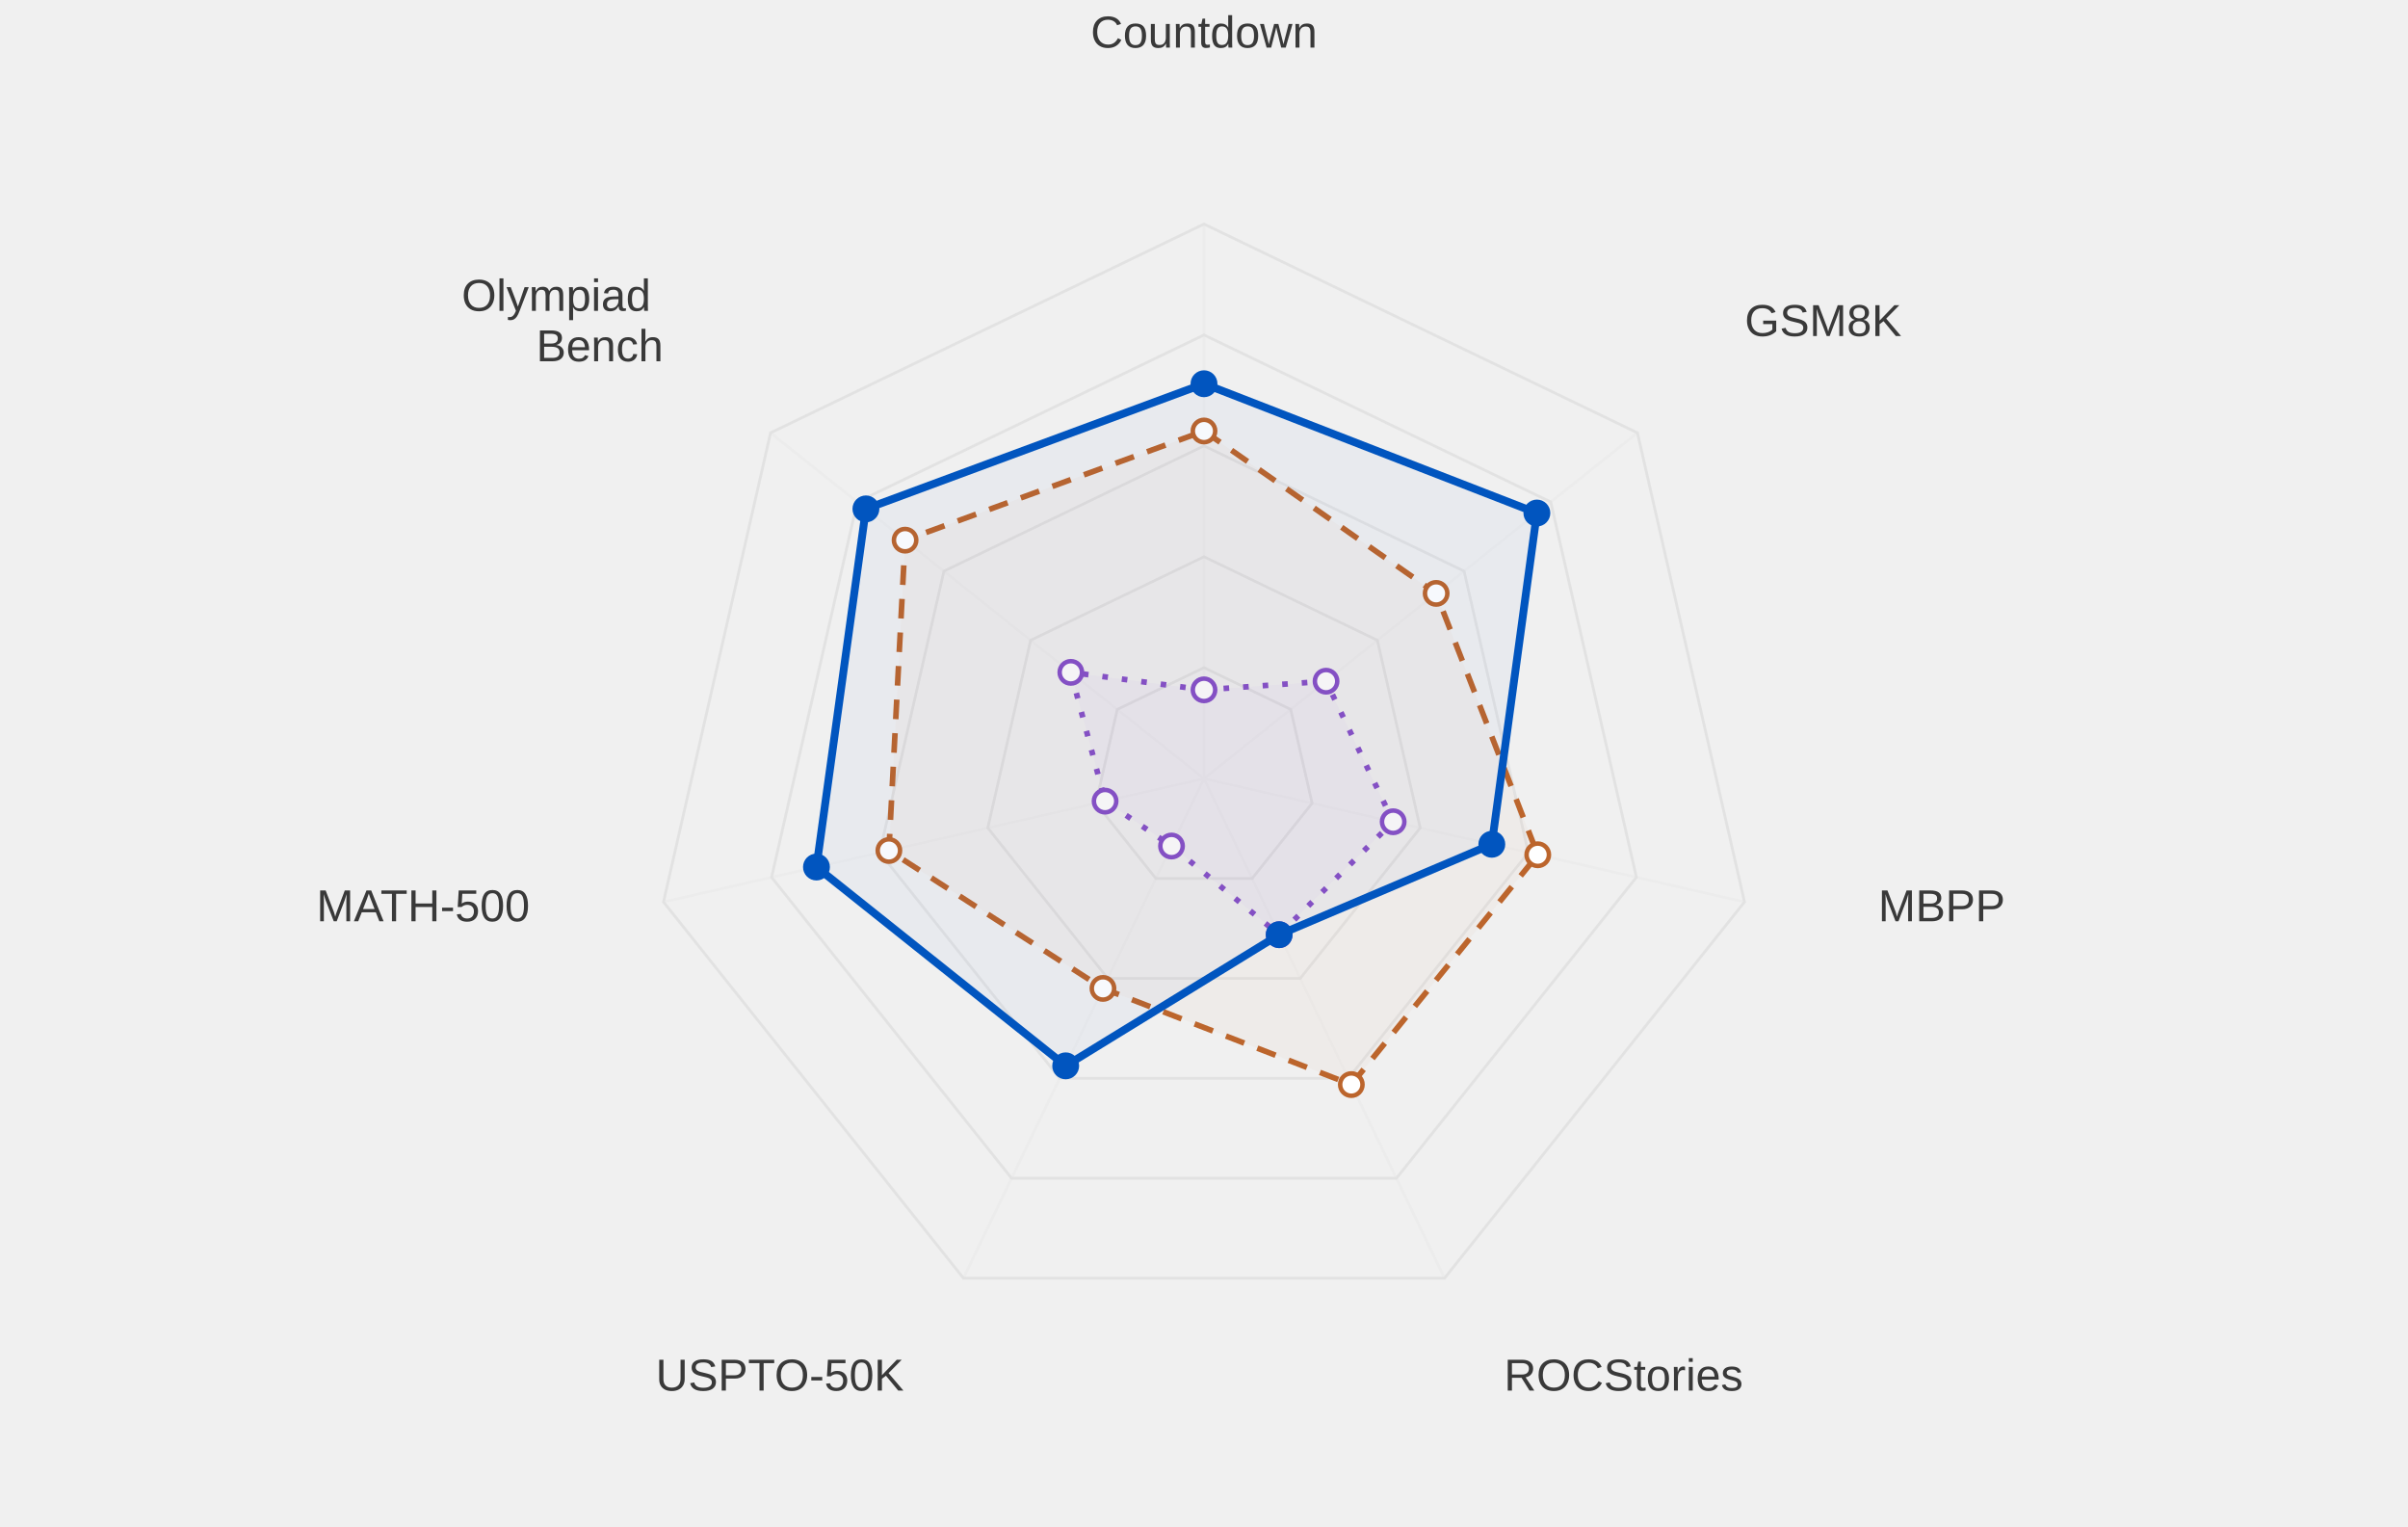
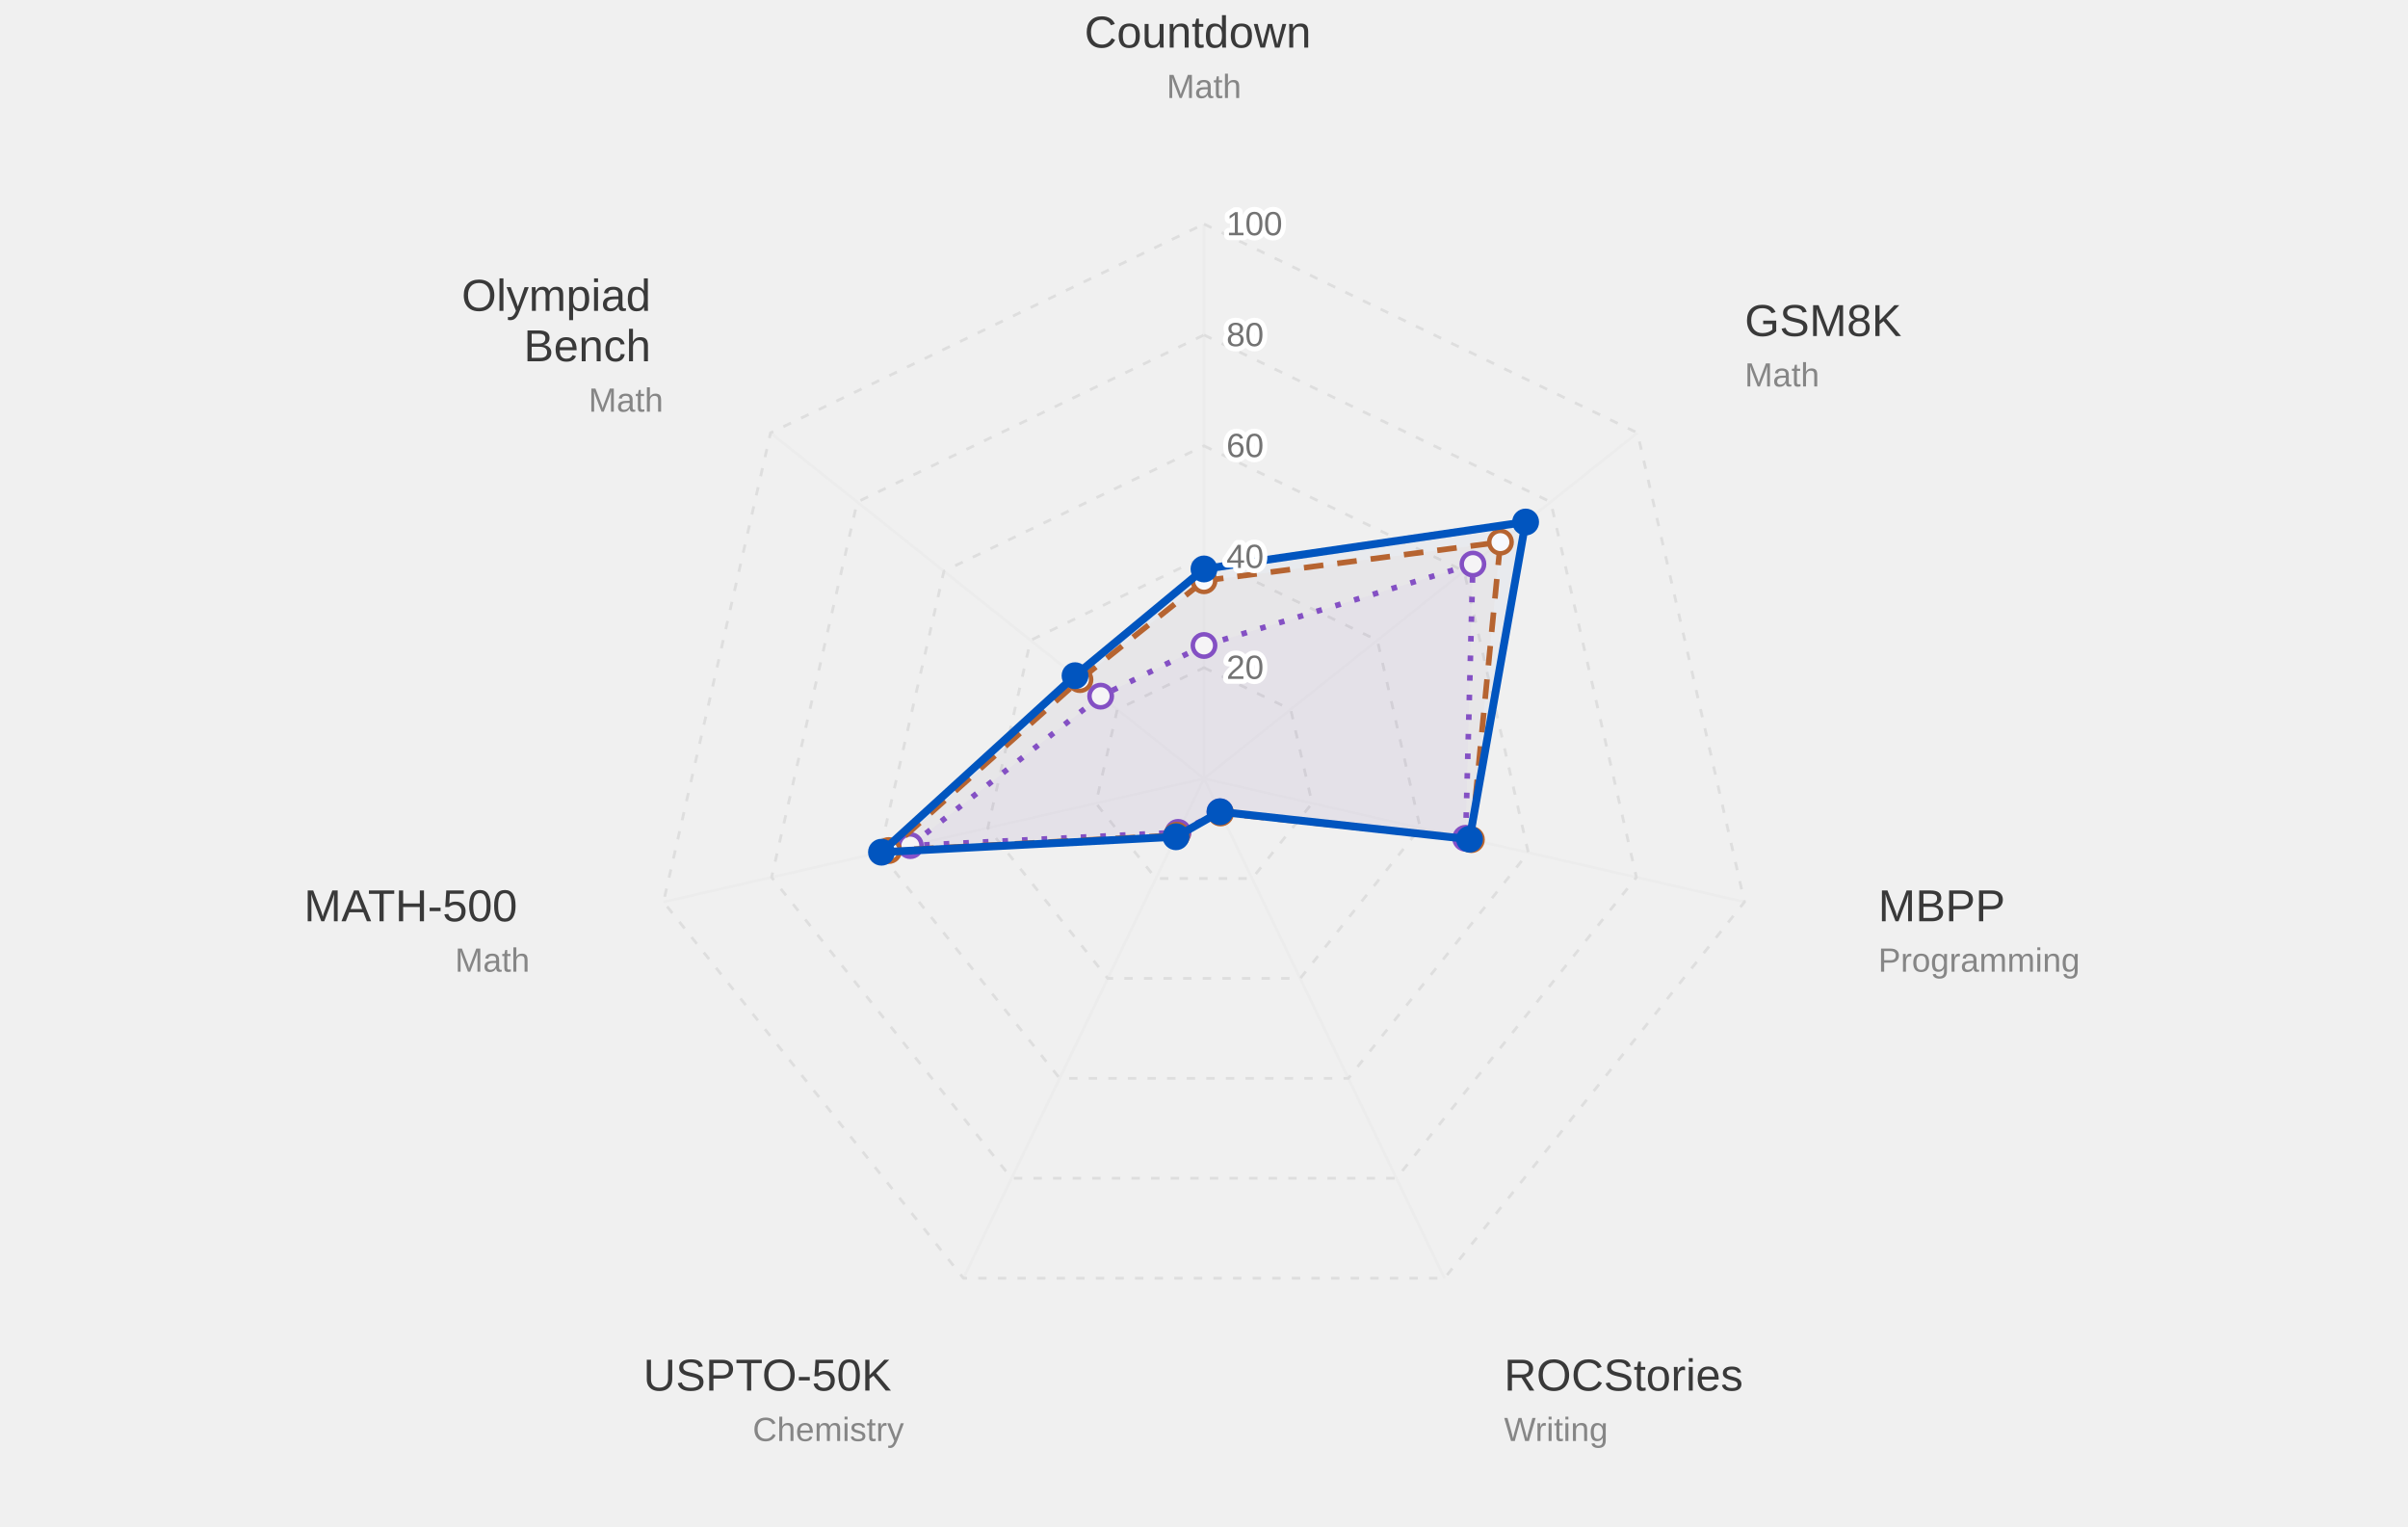
- <svg xmlns="http://www.w3.org/2000/svg" viewBox="0 0 860 545" role="img" aria-labelledby="radar-title radar-desc" class="radar-svg">
-   <style>.radar-label text{font-family:Arial,Helvetica,sans-serif;font-size:16px;fill:#393939}.radar-label .radar-range{font-size:11.5px;fill:#868686}.radar-label .radar-delta{font-size:12px;fill:#5e5e5e}.radar-label .negative{fill:#707070}.radar-tick{font-family:Arial,Helvetica,sans-serif;font-size:12px;fill:#9a9a9a}.radar-label:focus{outline:none}.radar-label:focus .radar-label-hit{stroke:#5e5e5e;stroke-width:1.5}.radar-label[aria-pressed="true"]&gt;text:first-of-type{fill:#5e5e5e}.radar-series{transition:opacity 140ms ease}.radar-point,.radar-label[role="button"]{cursor:pointer}@media(prefers-reduced-motion:reduce){.radar-series{transition:none}}</style>
+ <svg xmlns="http://www.w3.org/2000/svg" viewBox="0 0 860 545" role="img" aria-label="Performance across seven tasks · Qwen2.5-1.5B-Instruct" aria-describedby="radar-desc" class="radar-svg">
+   <style>.radar-label text{font-family:Arial,Helvetica,sans-serif;font-size:16px;fill:#393939}.radar-label .radar-category{font-size:12px;fill:#868686}.radar-tick{font-family:Arial,Helvetica,sans-serif;font-size:12px;fill:#737373;stroke:#fff;stroke-width:3.5px;paint-order:stroke;stroke-linejoin:round}.radar-label:focus{outline:none}.radar-label:focus .radar-label-hit{stroke:#5e5e5e;stroke-width:1.5}.radar-label[aria-pressed="true"]&gt;text:first-of-type{fill:#5e5e5e}.radar-series{transition:opacity 140ms ease}.radar-point,.radar-label[role="button"]{cursor:pointer}@media(prefers-reduced-motion:reduce){.radar-series{transition:none}}</style>
  <path d="M430,278L430,80" stroke="#ececec" stroke-width="1" />
  <path d="M430,278L584.803,154.549" stroke="#ececec" stroke-width="1" />
  <path d="M430,278L623.036,322.059" stroke="#ececec" stroke-width="1" />
  <path d="M430,278L515.909,456.392" stroke="#ececec" stroke-width="1" />
  <path d="M430,278L344.091,456.392" stroke="#ececec" stroke-width="1" />
  <path d="M430,278L236.964,322.059" stroke="#ececec" stroke-width="1" />
  <path d="M430,278L275.197,154.549" stroke="#ececec" stroke-width="1" />
-   <polygon points="430,238.4 460.961,253.31 468.607,286.812 447.182,313.678 412.818,313.678 391.393,286.812 399.039,253.31" fill="none" stroke="#e2e2e2" stroke-width="1" />
-   <polygon points="430,198.8 491.921,228.62 507.214,295.624 464.364,349.357 395.636,349.357 352.786,295.624 368.079,228.62" fill="none" stroke="#e2e2e2" stroke-width="1" />
-   <polygon points="430,159.2 522.882,203.929 545.821,304.435 481.545,385.035 378.455,385.035 314.179,304.435 337.118,203.929" fill="none" stroke="#e2e2e2" stroke-width="1" />
-   <polygon points="430,119.6 553.842,179.239 584.429,313.247 498.727,420.713 361.273,420.713 275.571,313.247 306.158,179.239" fill="none" stroke="#e2e2e2" stroke-width="1" />
-   <polygon points="430,80 584.803,154.549 623.036,322.059 515.909,456.392 344.091,456.392 236.964,322.059 275.197,154.549" fill="none" stroke="#e2e2e2" stroke-width="1" />
+   <g class="radar-grid" data-level="20">
+     <polygon class="radar-grid-line" points="430,238.4 460.961,253.31 468.607,286.812 447.182,313.678 412.818,313.678 391.393,286.812 399.039,253.31" fill="none" stroke="#dedede" stroke-width="1" stroke-dasharray="3 4" pointer-events="none" />
+   </g>
+   <g class="radar-grid" data-level="40">
+     <polygon class="radar-grid-line" points="430,198.8 491.921,228.62 507.214,295.624 464.364,349.357 395.636,349.357 352.786,295.624 368.079,228.62" fill="none" stroke="#dedede" stroke-width="1" stroke-dasharray="3 4" pointer-events="none" />
+   </g>
+   <g class="radar-grid" data-level="60">
+     <polygon class="radar-grid-line" points="430,159.2 522.882,203.929 545.821,304.435 481.545,385.035 378.455,385.035 314.179,304.435 337.118,203.929" fill="none" stroke="#dedede" stroke-width="1" stroke-dasharray="3 4" pointer-events="none" />
+   </g>
+   <g class="radar-grid" data-level="80">
+     <polygon class="radar-grid-line" points="430,119.6 553.842,179.239 584.429,313.247 498.727,420.713 361.273,420.713 275.571,313.247 306.158,179.239" fill="none" stroke="#dedede" stroke-width="1" stroke-dasharray="3 4" pointer-events="none" />
+   </g>
+   <g class="radar-grid" data-level="100">
+     <polygon class="radar-grid-line" points="430,80 584.803,154.549 623.036,322.059 515.909,456.392 344.091,456.392 236.964,322.059 275.197,154.549" fill="none" stroke="#dedede" stroke-width="1" stroke-dasharray="3 4" pointer-events="none" />
+   </g>
  <g data-series="rmsnorm" class="radar-series" style="color:#8651c9;--series-delay:180ms">
    <g class="radar-fill-layer">
-       <polygon class="radar-area" points="430,246.32 473.592,243.236 497.563,293.421 456.847,333.747 418.402,302.083 394.674,286.063 382.445,240.076" fill="currentColor" fill-opacity=".035" pointer-events="none" />
+       <polygon class="radar-area" points="430,230.48 526.04,201.411 523.429,299.325 435.713,289.863 420.748,297.213 325.124,301.937 393.095,248.569" fill="currentColor" fill-opacity=".035" pointer-events="none" />
    </g>
-     <path class="radar-outline" d="M430,246.32L473.592,243.236L497.563,293.421L456.847,333.747L418.402,302.083L394.674,286.063L382.445,240.076Z" fill="none" stroke="currentColor" stroke-width="2" stroke-dasharray="2 5" stroke-linejoin="round" pointer-events="none" />
+     <path class="radar-outline" d="M430,230.48L526.04,201.411L523.429,299.325L435.713,289.863L420.748,297.213L325.124,301.937L393.095,248.569Z" fill="none" stroke="currentColor" stroke-width="2" stroke-dasharray="2 5" stroke-linejoin="round" pointer-events="none" />
    <g data-task="countdown" style="--point-delay:180ms">
-       <circle class="radar-point-dot" cx="430" cy="246.32" r="4" fill="#fff" stroke="currentColor" stroke-width="1.6" />
+       <circle class="radar-point-dot" cx="430" cy="230.48" r="4" fill="#fff" stroke="currentColor" stroke-width="1.6" />
    </g>
    <g data-task="gsm8k" style="--point-delay:290ms">
-       <circle class="radar-point-dot" cx="473.592" cy="243.236" r="4" fill="#fff" stroke="currentColor" stroke-width="1.6" />
+       <circle class="radar-point-dot" cx="526.04" cy="201.411" r="4" fill="#fff" stroke="currentColor" stroke-width="1.6" />
    </g>
    <g data-task="mbpp" style="--point-delay:400ms">
-       <circle class="radar-point-dot" cx="497.563" cy="293.421" r="4" fill="#fff" stroke="currentColor" stroke-width="1.6" />
+       <circle class="radar-point-dot" cx="523.429" cy="299.325" r="4" fill="#fff" stroke="currentColor" stroke-width="1.6" />
    </g>
    <g data-task="rocstories" style="--point-delay:510ms">
-       <circle class="radar-point-dot" cx="456.847" cy="333.747" r="4" fill="#fff" stroke="currentColor" stroke-width="1.6" />
+       <circle class="radar-point-dot" cx="435.713" cy="289.863" r="4" fill="#fff" stroke="currentColor" stroke-width="1.6" />
    </g>
    <g data-task="uspto" style="--point-delay:620ms">
-       <circle class="radar-point-dot" cx="418.402" cy="302.083" r="4" fill="#fff" stroke="currentColor" stroke-width="1.6" />
+       <circle class="radar-point-dot" cx="420.748" cy="297.213" r="4" fill="#fff" stroke="currentColor" stroke-width="1.6" />
    </g>
    <g data-task="math500" style="--point-delay:730ms">
-       <circle class="radar-point-dot" cx="394.674" cy="286.063" r="4" fill="#fff" stroke="currentColor" stroke-width="1.6" />
+       <circle class="radar-point-dot" cx="325.124" cy="301.937" r="4" fill="#fff" stroke="currentColor" stroke-width="1.6" />
    </g>
    <g data-task="olympiad" style="--point-delay:840ms">
-       <circle class="radar-point-dot" cx="382.445" cy="240.076" r="4" fill="#fff" stroke="currentColor" stroke-width="1.6" />
+       <circle class="radar-point-dot" cx="393.095" cy="248.569" r="4" fill="#fff" stroke="currentColor" stroke-width="1.6" />
    </g>
  </g>
  <g data-series="randopt" class="radar-series" style="color:#bc652c;--series-delay:90ms">
    <g class="radar-fill-layer">
-       <polygon class="radar-area" points="430,153.894 512.912,211.88 549.2,305.207 482.619,387.265 393.918,352.925 317.46,303.686 323.248,192.868" fill="currentColor" fill-opacity=".035" pointer-events="none" />
+       <polygon class="radar-area" points="430,207.373 535.87,193.572 525.495,299.796 435.919,290.291 420.258,298.23 317.402,303.7 385.695,242.668" fill="currentColor" fill-opacity=".035" pointer-events="none" />
    </g>
-     <path class="radar-outline" d="M430,153.894L512.912,211.88L549.2,305.207L482.619,387.265L393.918,352.925L317.46,303.686L323.248,192.868Z" fill="none" stroke="currentColor" stroke-width="2" stroke-dasharray="7 5" stroke-linejoin="round" pointer-events="none" />
+     <path class="radar-outline" d="M430,207.373L535.87,193.572L525.495,299.796L435.919,290.291L420.258,298.23L317.402,303.7L385.695,242.668Z" fill="none" stroke="currentColor" stroke-width="2" stroke-dasharray="7 5" stroke-linejoin="round" pointer-events="none" />
    <g data-task="countdown" style="--point-delay:90ms">
-       <circle class="radar-point-dot" cx="430" cy="153.894" r="4" fill="#fff" stroke="currentColor" stroke-width="1.6" />
+       <circle class="radar-point-dot" cx="430" cy="207.373" r="4" fill="#fff" stroke="currentColor" stroke-width="1.6" />
    </g>
    <g data-task="gsm8k" style="--point-delay:200ms">
-       <circle class="radar-point-dot" cx="512.912" cy="211.88" r="4" fill="#fff" stroke="currentColor" stroke-width="1.6" />
+       <circle class="radar-point-dot" cx="535.87" cy="193.572" r="4" fill="#fff" stroke="currentColor" stroke-width="1.6" />
    </g>
    <g data-task="mbpp" style="--point-delay:310ms">
-       <circle class="radar-point-dot" cx="549.2" cy="305.207" r="4" fill="#fff" stroke="currentColor" stroke-width="1.6" />
+       <circle class="radar-point-dot" cx="525.495" cy="299.796" r="4" fill="#fff" stroke="currentColor" stroke-width="1.6" />
    </g>
    <g data-task="rocstories" style="--point-delay:420ms">
-       <circle class="radar-point-dot" cx="482.619" cy="387.265" r="4" fill="#fff" stroke="currentColor" stroke-width="1.6" />
+       <circle class="radar-point-dot" cx="435.919" cy="290.291" r="4" fill="#fff" stroke="currentColor" stroke-width="1.6" />
    </g>
    <g data-task="uspto" style="--point-delay:530ms">
-       <circle class="radar-point-dot" cx="393.918" cy="352.925" r="4" fill="#fff" stroke="currentColor" stroke-width="1.6" />
+       <circle class="radar-point-dot" cx="420.258" cy="298.23" r="4" fill="#fff" stroke="currentColor" stroke-width="1.6" />
    </g>
    <g data-task="math500" style="--point-delay:640ms">
-       <circle class="radar-point-dot" cx="317.46" cy="303.686" r="4" fill="#fff" stroke="currentColor" stroke-width="1.6" />
+       <circle class="radar-point-dot" cx="317.402" cy="303.7" r="4" fill="#fff" stroke="currentColor" stroke-width="1.6" />
    </g>
    <g data-task="olympiad" style="--point-delay:750ms">
-       <circle class="radar-point-dot" cx="323.248" cy="192.868" r="4" fill="#fff" stroke="currentColor" stroke-width="1.6" />
+       <circle class="radar-point-dot" cx="385.695" cy="242.668" r="4" fill="#fff" stroke="currentColor" stroke-width="1.6" />
    </g>
  </g>
  <g data-series="modular" class="radar-series" style="color:#0155bf;--series-delay:0ms">
    <g class="radar-fill-layer">
-       <polygon class="radar-area" points="430,137.024 548.888,183.19 532.792,301.461 456.847,333.747 380.602,380.575 291.593,309.59 309.254,181.708" fill="currentColor" fill-opacity=".035" pointer-events="none" />
+       <polygon class="radar-area" points="430,203.156 544.864,186.399 524.838,299.646 435.713,289.863 419.992,298.783 314.816,304.29 383.946,241.273" fill="currentColor" fill-opacity=".035" pointer-events="none" />
    </g>
-     <path class="radar-outline" d="M430,137.024L548.888,183.19L532.792,301.461L456.847,333.747L380.602,380.575L291.593,309.59L309.254,181.708Z" fill="none" stroke="currentColor" stroke-width="2.8" stroke-linejoin="round" pointer-events="none" />
+     <path class="radar-outline" d="M430,203.156L544.864,186.399L524.838,299.646L435.713,289.863L419.992,298.783L314.816,304.29L383.946,241.273Z" fill="none" stroke="currentColor" stroke-width="2.8" stroke-linejoin="round" pointer-events="none" />
    <g data-task="countdown" style="--point-delay:0ms">
-       <circle class="radar-point-dot" cx="430" cy="137.024" r="4" fill="#0155bf" stroke="currentColor" stroke-width="1.6" />
+       <circle class="radar-point-dot" cx="430" cy="203.156" r="4" fill="#0155bf" stroke="currentColor" stroke-width="1.6" />
    </g>
    <g data-task="gsm8k" style="--point-delay:110ms">
-       <circle class="radar-point-dot" cx="548.888" cy="183.19" r="4" fill="#0155bf" stroke="currentColor" stroke-width="1.6" />
+       <circle class="radar-point-dot" cx="544.864" cy="186.399" r="4" fill="#0155bf" stroke="currentColor" stroke-width="1.6" />
    </g>
    <g data-task="mbpp" style="--point-delay:220ms">
-       <circle class="radar-point-dot" cx="532.792" cy="301.461" r="4" fill="#0155bf" stroke="currentColor" stroke-width="1.6" />
+       <circle class="radar-point-dot" cx="524.838" cy="299.646" r="4" fill="#0155bf" stroke="currentColor" stroke-width="1.6" />
    </g>
    <g data-task="rocstories" style="--point-delay:330ms">
-       <circle class="radar-point-dot" cx="456.847" cy="333.747" r="4" fill="#0155bf" stroke="currentColor" stroke-width="1.6" />
+       <circle class="radar-point-dot" cx="435.713" cy="289.863" r="4" fill="#0155bf" stroke="currentColor" stroke-width="1.6" />
    </g>
    <g data-task="uspto" style="--point-delay:440ms">
-       <circle class="radar-point-dot" cx="380.602" cy="380.575" r="4" fill="#0155bf" stroke="currentColor" stroke-width="1.6" />
+       <circle class="radar-point-dot" cx="419.992" cy="298.783" r="4" fill="#0155bf" stroke="currentColor" stroke-width="1.6" />
    </g>
    <g data-task="math500" style="--point-delay:550ms">
-       <circle class="radar-point-dot" cx="291.593" cy="309.59" r="4" fill="#0155bf" stroke="currentColor" stroke-width="1.6" />
+       <circle class="radar-point-dot" cx="314.816" cy="304.29" r="4" fill="#0155bf" stroke="currentColor" stroke-width="1.6" />
    </g>
    <g data-task="olympiad" style="--point-delay:660ms">
-       <circle class="radar-point-dot" cx="309.254" cy="181.708" r="4" fill="#0155bf" stroke="currentColor" stroke-width="1.6" />
+       <circle class="radar-point-dot" cx="383.946" cy="241.273" r="4" fill="#0155bf" stroke="currentColor" stroke-width="1.6" />
    </g>
  </g>
+   <g class="radar-guides" visibility="visible" pointer-events="none" aria-hidden="true">
+     <text class="radar-tick" x="438" y="242.4">20</text>
+     <text class="radar-tick" x="438" y="202.8">40</text>
+     <text class="radar-tick" x="438" y="163.2">60</text>
+     <text class="radar-tick" x="438" y="123.6">80</text>
+     <text class="radar-tick" x="438" y="84">100</text>
+   </g>
  <g transform="translate(430,21)" data-task="countdown" class="radar-label">
-     <rect class="radar-label-hit" x="-48.95" y="-22" width="97.9" height="30" rx="5" fill="transparent" />
+     <rect class="radar-label-hit" x="-48.95" y="-22" width="97.9" height="48" rx="5" fill="transparent" />
    <text text-anchor="middle" y="-4">
      <tspan x="0" dy="0">Countdown</tspan>
+       <tspan class="radar-category" x="0" dy="18">Math</tspan>
    </text>
  </g>
  <g transform="translate(623.1124,123.998)" data-task="gsm8k" class="radar-label">
-     <rect class="radar-label-hit" x="-8" y="-22" width="61.5" height="30" rx="5" fill="transparent" />
+     <rect class="radar-label-hit" x="-8" y="-22" width="61.5" height="48" rx="5" fill="transparent" />
    <text text-anchor="start" y="-4">
      <tspan x="0" dy="0">GSM8K</tspan>
+       <tspan class="radar-category" x="0" dy="18">Math</tspan>
    </text>
  </g>
  <g transform="translate(670.8072,332.9627)" data-task="mbpp" class="radar-label">
-     <rect class="radar-label-hit" x="-8" y="-22" width="52.4" height="30" rx="5" fill="transparent" />
+     <rect class="radar-label-hit" x="-8" y="-22" width="93" height="48" rx="5" fill="transparent" />
    <text text-anchor="start" y="-4">
      <tspan x="0" dy="0">MBPP</tspan>
+       <tspan class="radar-category" x="0" dy="18">Programming</tspan>
    </text>
  </g>
  <g transform="translate(537.1693,500.5393)" data-task="rocstories" class="radar-label">
-     <rect class="radar-label-hit" x="-8" y="-22" width="107" height="30" rx="5" fill="transparent" />
+     <rect class="radar-label-hit" x="-8" y="-22" width="107" height="48" rx="5" fill="transparent" />
    <text text-anchor="start" y="-4">
      <tspan x="0" dy="0">ROCStories</tspan>
+       <tspan class="radar-category" x="0" dy="18">Writing</tspan>
    </text>
  </g>
  <g transform="translate(322.8307,500.5393)" data-task="uspto" class="radar-label">
-     <rect class="radar-label-hit" x="-89.9" y="-22" width="97.9" height="30" rx="5" fill="transparent" />
+     <rect class="radar-label-hit" x="-89.9" y="-22" width="97.9" height="48" rx="5" fill="transparent" />
    <text text-anchor="end" y="-4">
      <tspan x="0" dy="0">USPTO-50K</tspan>
+       <tspan class="radar-category" x="0" dy="18">Chemistry</tspan>
    </text>
  </g>
  <g transform="translate(189.1928,332.9627)" data-task="math500" class="radar-label">
-     <rect class="radar-label-hit" x="-80.8" y="-22" width="88.8" height="30" rx="5" fill="transparent" />
+     <rect class="radar-label-hit" x="-80.8" y="-22" width="88.8" height="48" rx="5" fill="transparent" />
    <text text-anchor="end" y="-4">
      <tspan x="0" dy="0">MATH-500</tspan>
+       <tspan class="radar-category" x="0" dy="18">Math</tspan>
    </text>
  </g>
  <g transform="translate(236.8876,123.998)" data-task="olympiad" class="radar-label">
-     <rect class="radar-label-hit" x="-80.8" y="-31" width="88.8" height="47" rx="5" fill="transparent" />
+     <rect class="radar-label-hit" x="-80.8" y="-31" width="88.8" height="66" rx="5" fill="transparent" />
    <text text-anchor="end" y="-13">
      <tspan x="0" dy="0">Olympiad</tspan>
      <tspan x="0" dy="18">Bench</tspan>
+       <tspan class="radar-category" x="0" dy="18">Math</tspan>
    </text>
  </g>
</svg>
